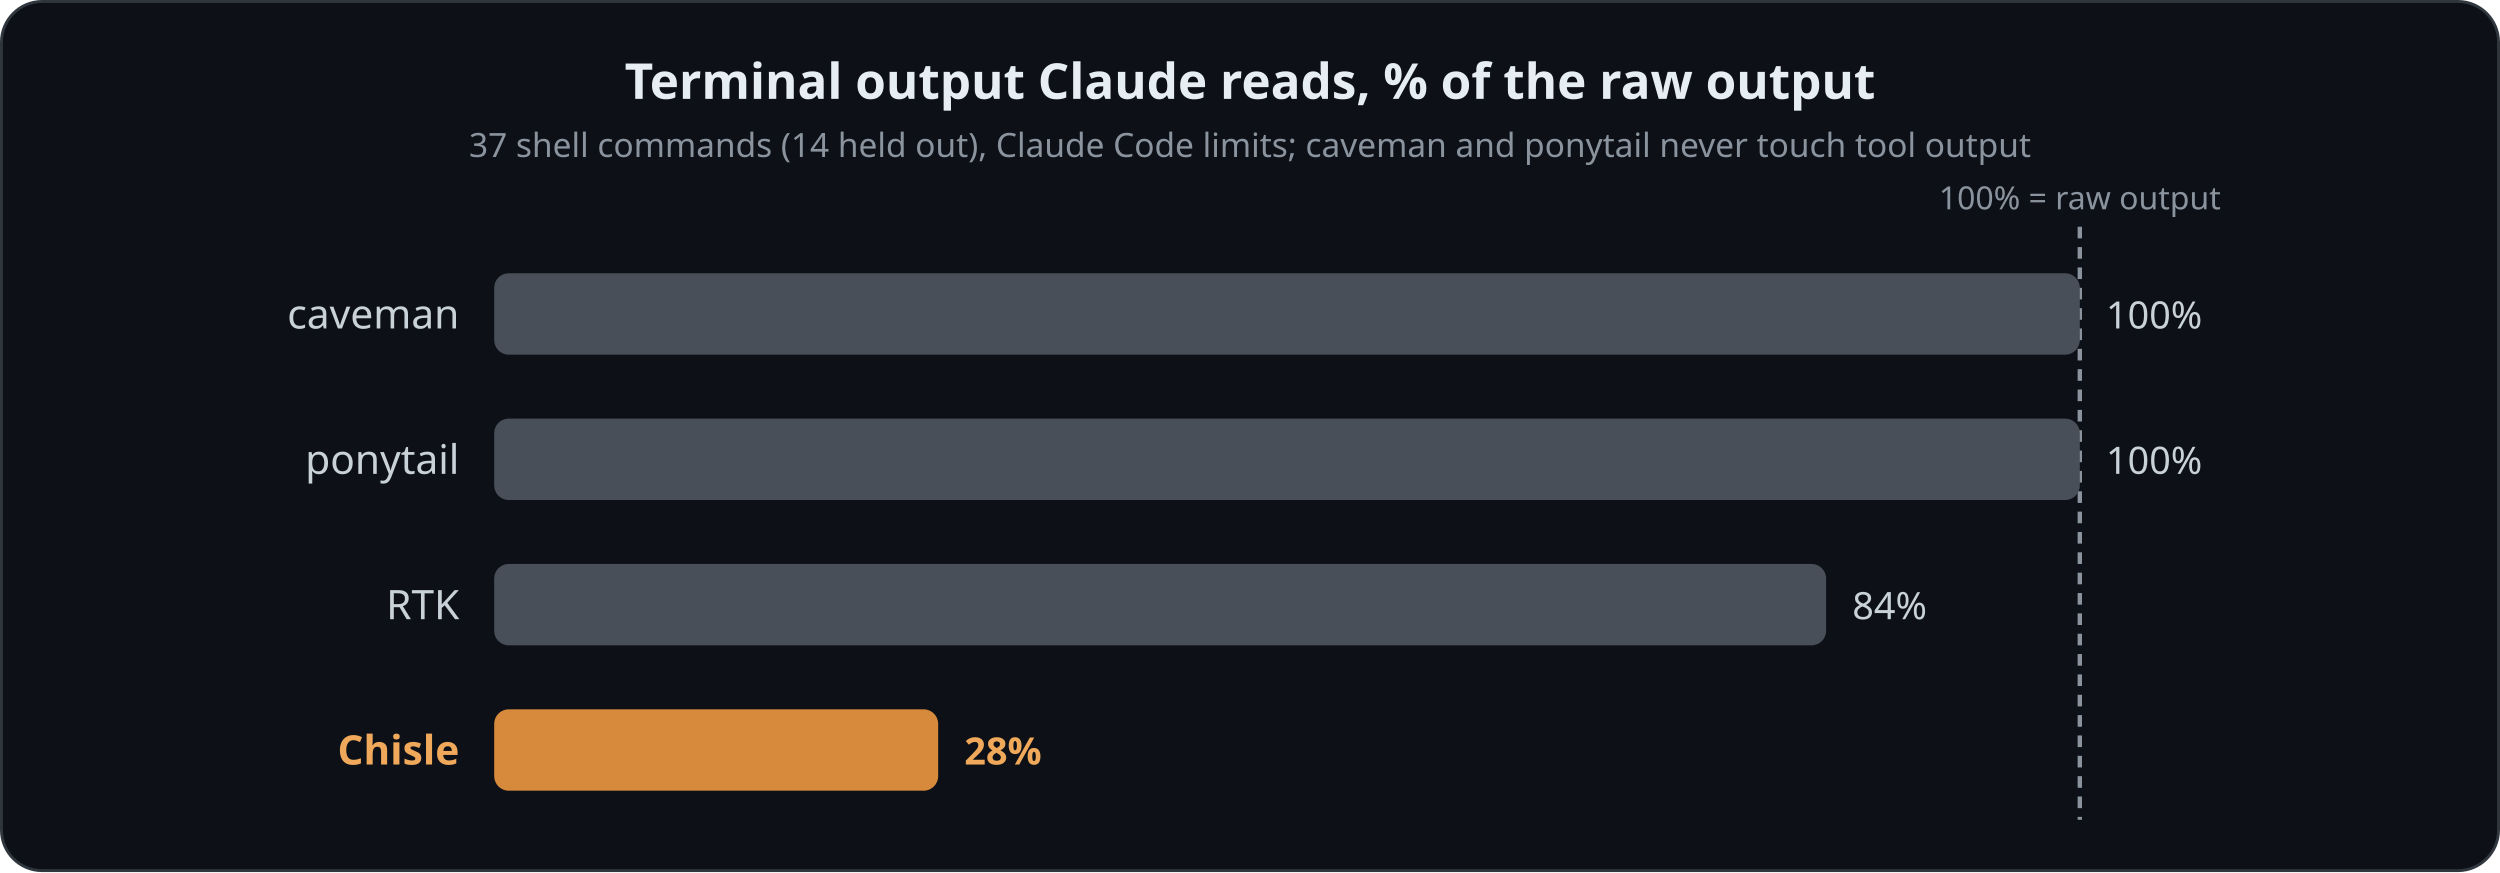
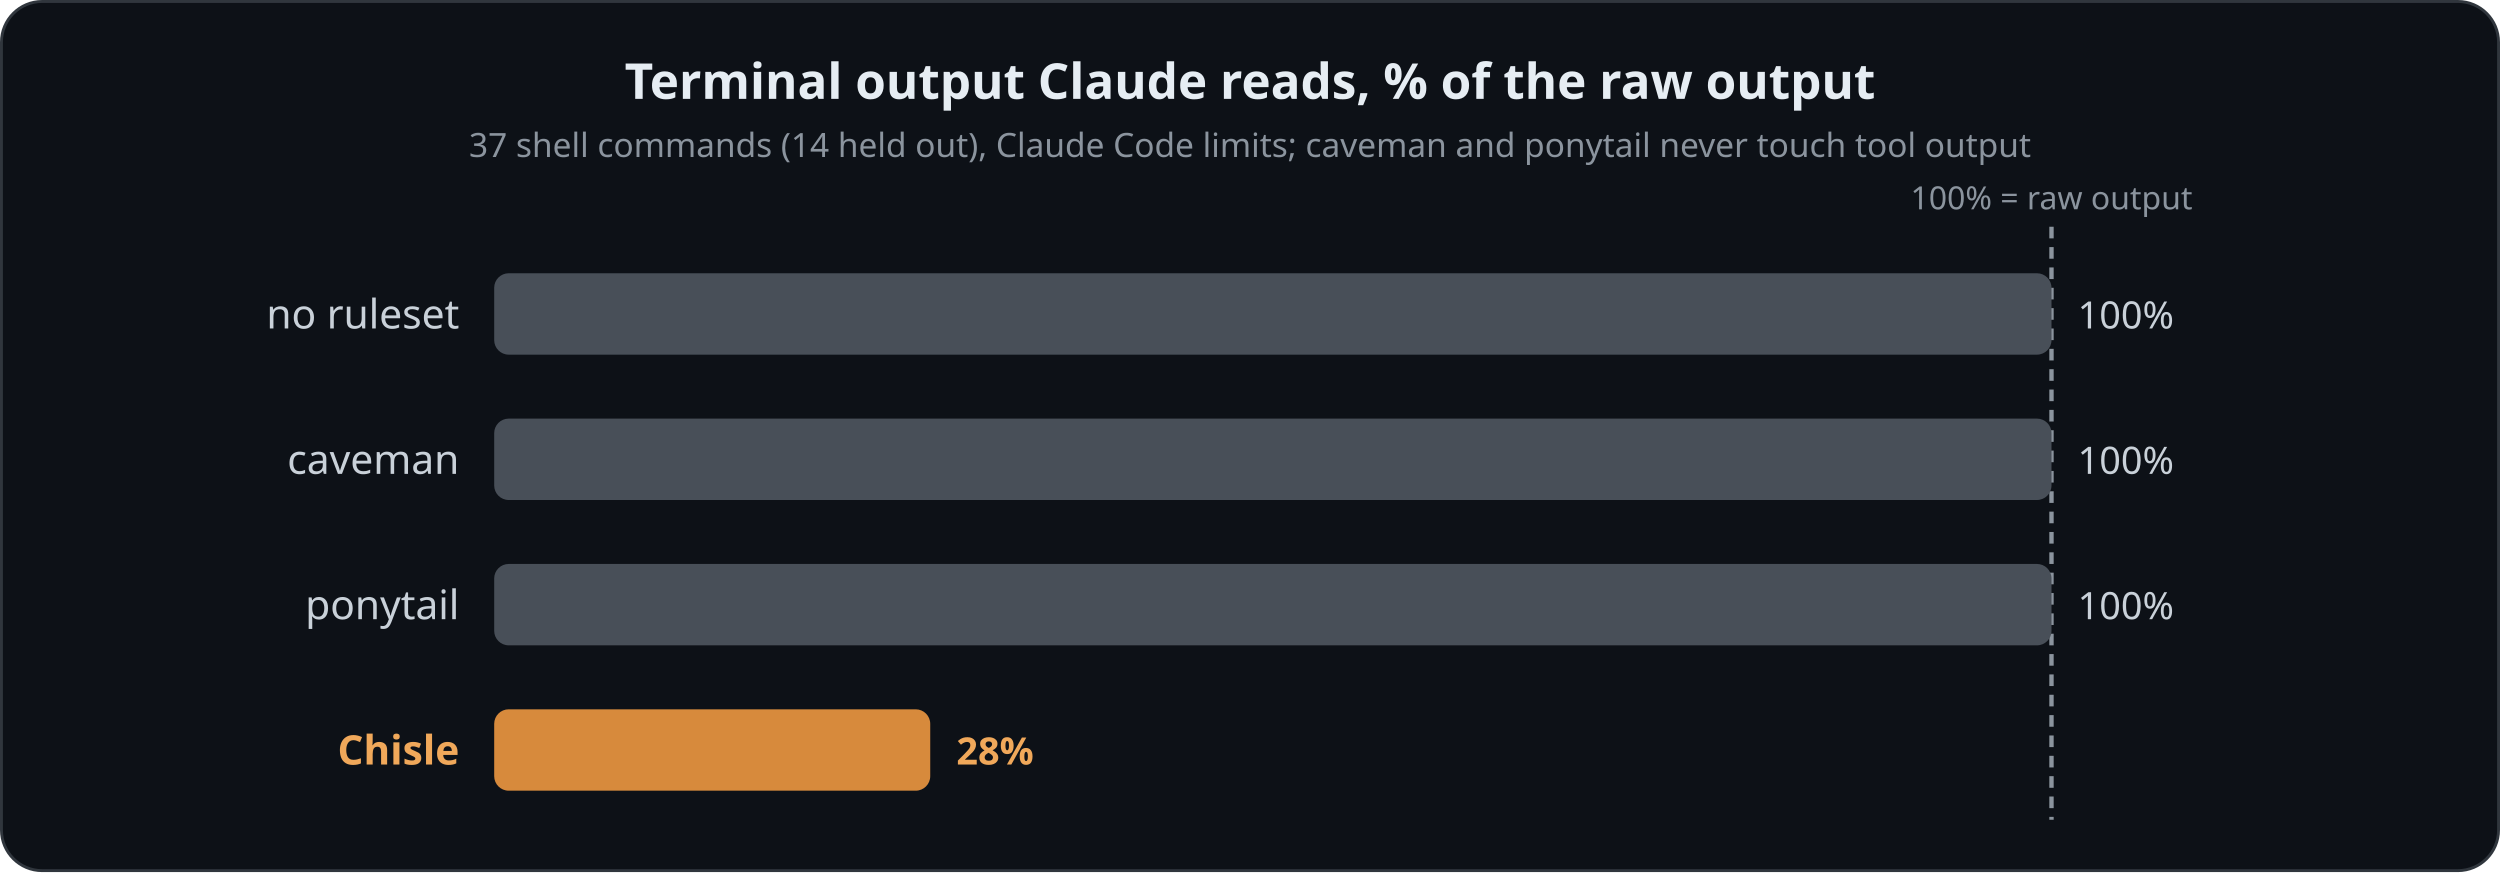
- <svg xmlns="http://www.w3.org/2000/svg" width="860" height="300" viewBox="0 0 860 300" font-family="-apple-system,BlinkMacSystemFont,'Segoe UI','Noto Sans',Helvetica,Arial,sans-serif" role="img" aria-label="Terminal output Claude reads across 37 shell commands, as percent of the raw output. caveman 100%, ponytail 100%, RTK 84%, Chisle 28%.">
+ <svg xmlns="http://www.w3.org/2000/svg" width="860" height="300" viewBox="0 0 860 300" font-family="-apple-system,BlinkMacSystemFont,'Segoe UI','Noto Sans',Helvetica,Arial,sans-serif" role="img" aria-label="Terminal output Claude reads across 37 shell commands, as percent of the raw output. no ruleset 100%, caveman 100%, ponytail 100%, Chisle 28%.">
  <rect x="0.5" y="0.5" width="859" height="299" rx="14" fill="#0d1117" stroke="#30363d" />
  <text x="430" y="34" font-size="17" font-weight="700" fill="#e6edf3" text-anchor="middle">Terminal output Claude reads, % of the raw output</text>
  <text x="430" y="54" font-size="11.5" fill="#8b949e" text-anchor="middle">37 shell commands (14 held out), Claude Code limits; caveman and ponytail never touch tool output</text>
-   <line x1="715.455" y1="78" x2="715.455" y2="282" stroke="#8b949e" stroke-width="1.5" stroke-dasharray="4 3" />
-   <text x="715.455" y="72" font-size="11" fill="#8b949e" text-anchor="middle">100% = raw output</text>
-   <text x="158" y="113" font-size="14" fill="#c9d1d9" text-anchor="end">caveman</text>
-   <rect x="170" y="94" width="545.455" height="28" rx="5" fill="#484f58">
-     <animate attributeName="width" values="0;545.455" dur="0.9s" begin="0.00s" fill="freeze" calcMode="spline" keySplines="0.2 0.7 0.2 1" />
+   <line x1="705.714" y1="78" x2="705.714" y2="282" stroke="#8b949e" stroke-width="1.5" stroke-dasharray="4 3" />
+   <text x="705.714" y="72" font-size="11" fill="#8b949e" text-anchor="middle">100% = raw output</text>
+   <text x="158" y="113" font-size="14" fill="#c9d1d9" text-anchor="end">no ruleset</text>
+   <rect x="170" y="94" width="535.714" height="28" rx="5" fill="#484f58">
+     <animate attributeName="width" values="0;535.714" dur="0.9s" begin="0.00s" fill="freeze" calcMode="spline" keySplines="0.2 0.7 0.2 1" />
  </rect>
-   <text x="724.455" y="113" font-size="13" fill="#c9d1d9">100%</text>
-   <text x="158" y="163" font-size="14" fill="#c9d1d9" text-anchor="end">ponytail</text>
-   <rect x="170" y="144" width="545.455" height="28" rx="5" fill="#484f58">
-     <animate attributeName="width" values="0;545.455" dur="0.9s" begin="0.12s" fill="freeze" calcMode="spline" keySplines="0.2 0.7 0.2 1" />
+   <text x="714.714" y="113" font-size="13" fill="#c9d1d9">100%</text>
+   <text x="158" y="163" font-size="14" fill="#c9d1d9" text-anchor="end">caveman</text>
+   <rect x="170" y="144" width="535.714" height="28" rx="5" fill="#484f58">
+     <animate attributeName="width" values="0;535.714" dur="0.9s" begin="0.12s" fill="freeze" calcMode="spline" keySplines="0.2 0.7 0.2 1" />
  </rect>
-   <text x="724.455" y="163" font-size="13" fill="#c9d1d9">100%</text>
-   <text x="158" y="213" font-size="14" fill="#c9d1d9" text-anchor="end">RTK</text>
-   <rect x="170" y="194" width="458.182" height="28" rx="5" fill="#484f58">
-     <animate attributeName="width" values="0;458.182" dur="0.9s" begin="0.24s" fill="freeze" calcMode="spline" keySplines="0.2 0.7 0.2 1" />
+   <text x="714.714" y="163" font-size="13" fill="#c9d1d9">100%</text>
+   <text x="158" y="213" font-size="14" fill="#c9d1d9" text-anchor="end">ponytail</text>
+   <rect x="170" y="194" width="535.714" height="28" rx="5" fill="#484f58">
+     <animate attributeName="width" values="0;535.714" dur="0.9s" begin="0.24s" fill="freeze" calcMode="spline" keySplines="0.2 0.7 0.2 1" />
  </rect>
-   <text x="637.182" y="213" font-size="13" fill="#c9d1d9">84%</text>
+   <text x="714.714" y="213" font-size="13" fill="#c9d1d9">100%</text>
  <text x="158" y="263" font-size="14" fill="#f0a85a" text-anchor="end" font-weight="700">Chisle</text>
-   <rect x="170" y="244" width="152.727" height="28" rx="5" fill="#d78a3c">
-     <animate attributeName="width" values="0;152.727" dur="0.9s" begin="0.36s" fill="freeze" calcMode="spline" keySplines="0.2 0.7 0.2 1" />
+   <rect x="170" y="244" width="150" height="28" rx="5" fill="#d78a3c">
+     <animate attributeName="width" values="0;150" dur="0.9s" begin="0.36s" fill="freeze" calcMode="spline" keySplines="0.2 0.7 0.2 1" />
  </rect>
-   <text x="331.727" y="263" font-size="13" fill="#f0a85a" font-weight="700">28%</text>
+   <text x="329" y="263" font-size="13" fill="#f0a85a" font-weight="700">28%</text>
</svg>
